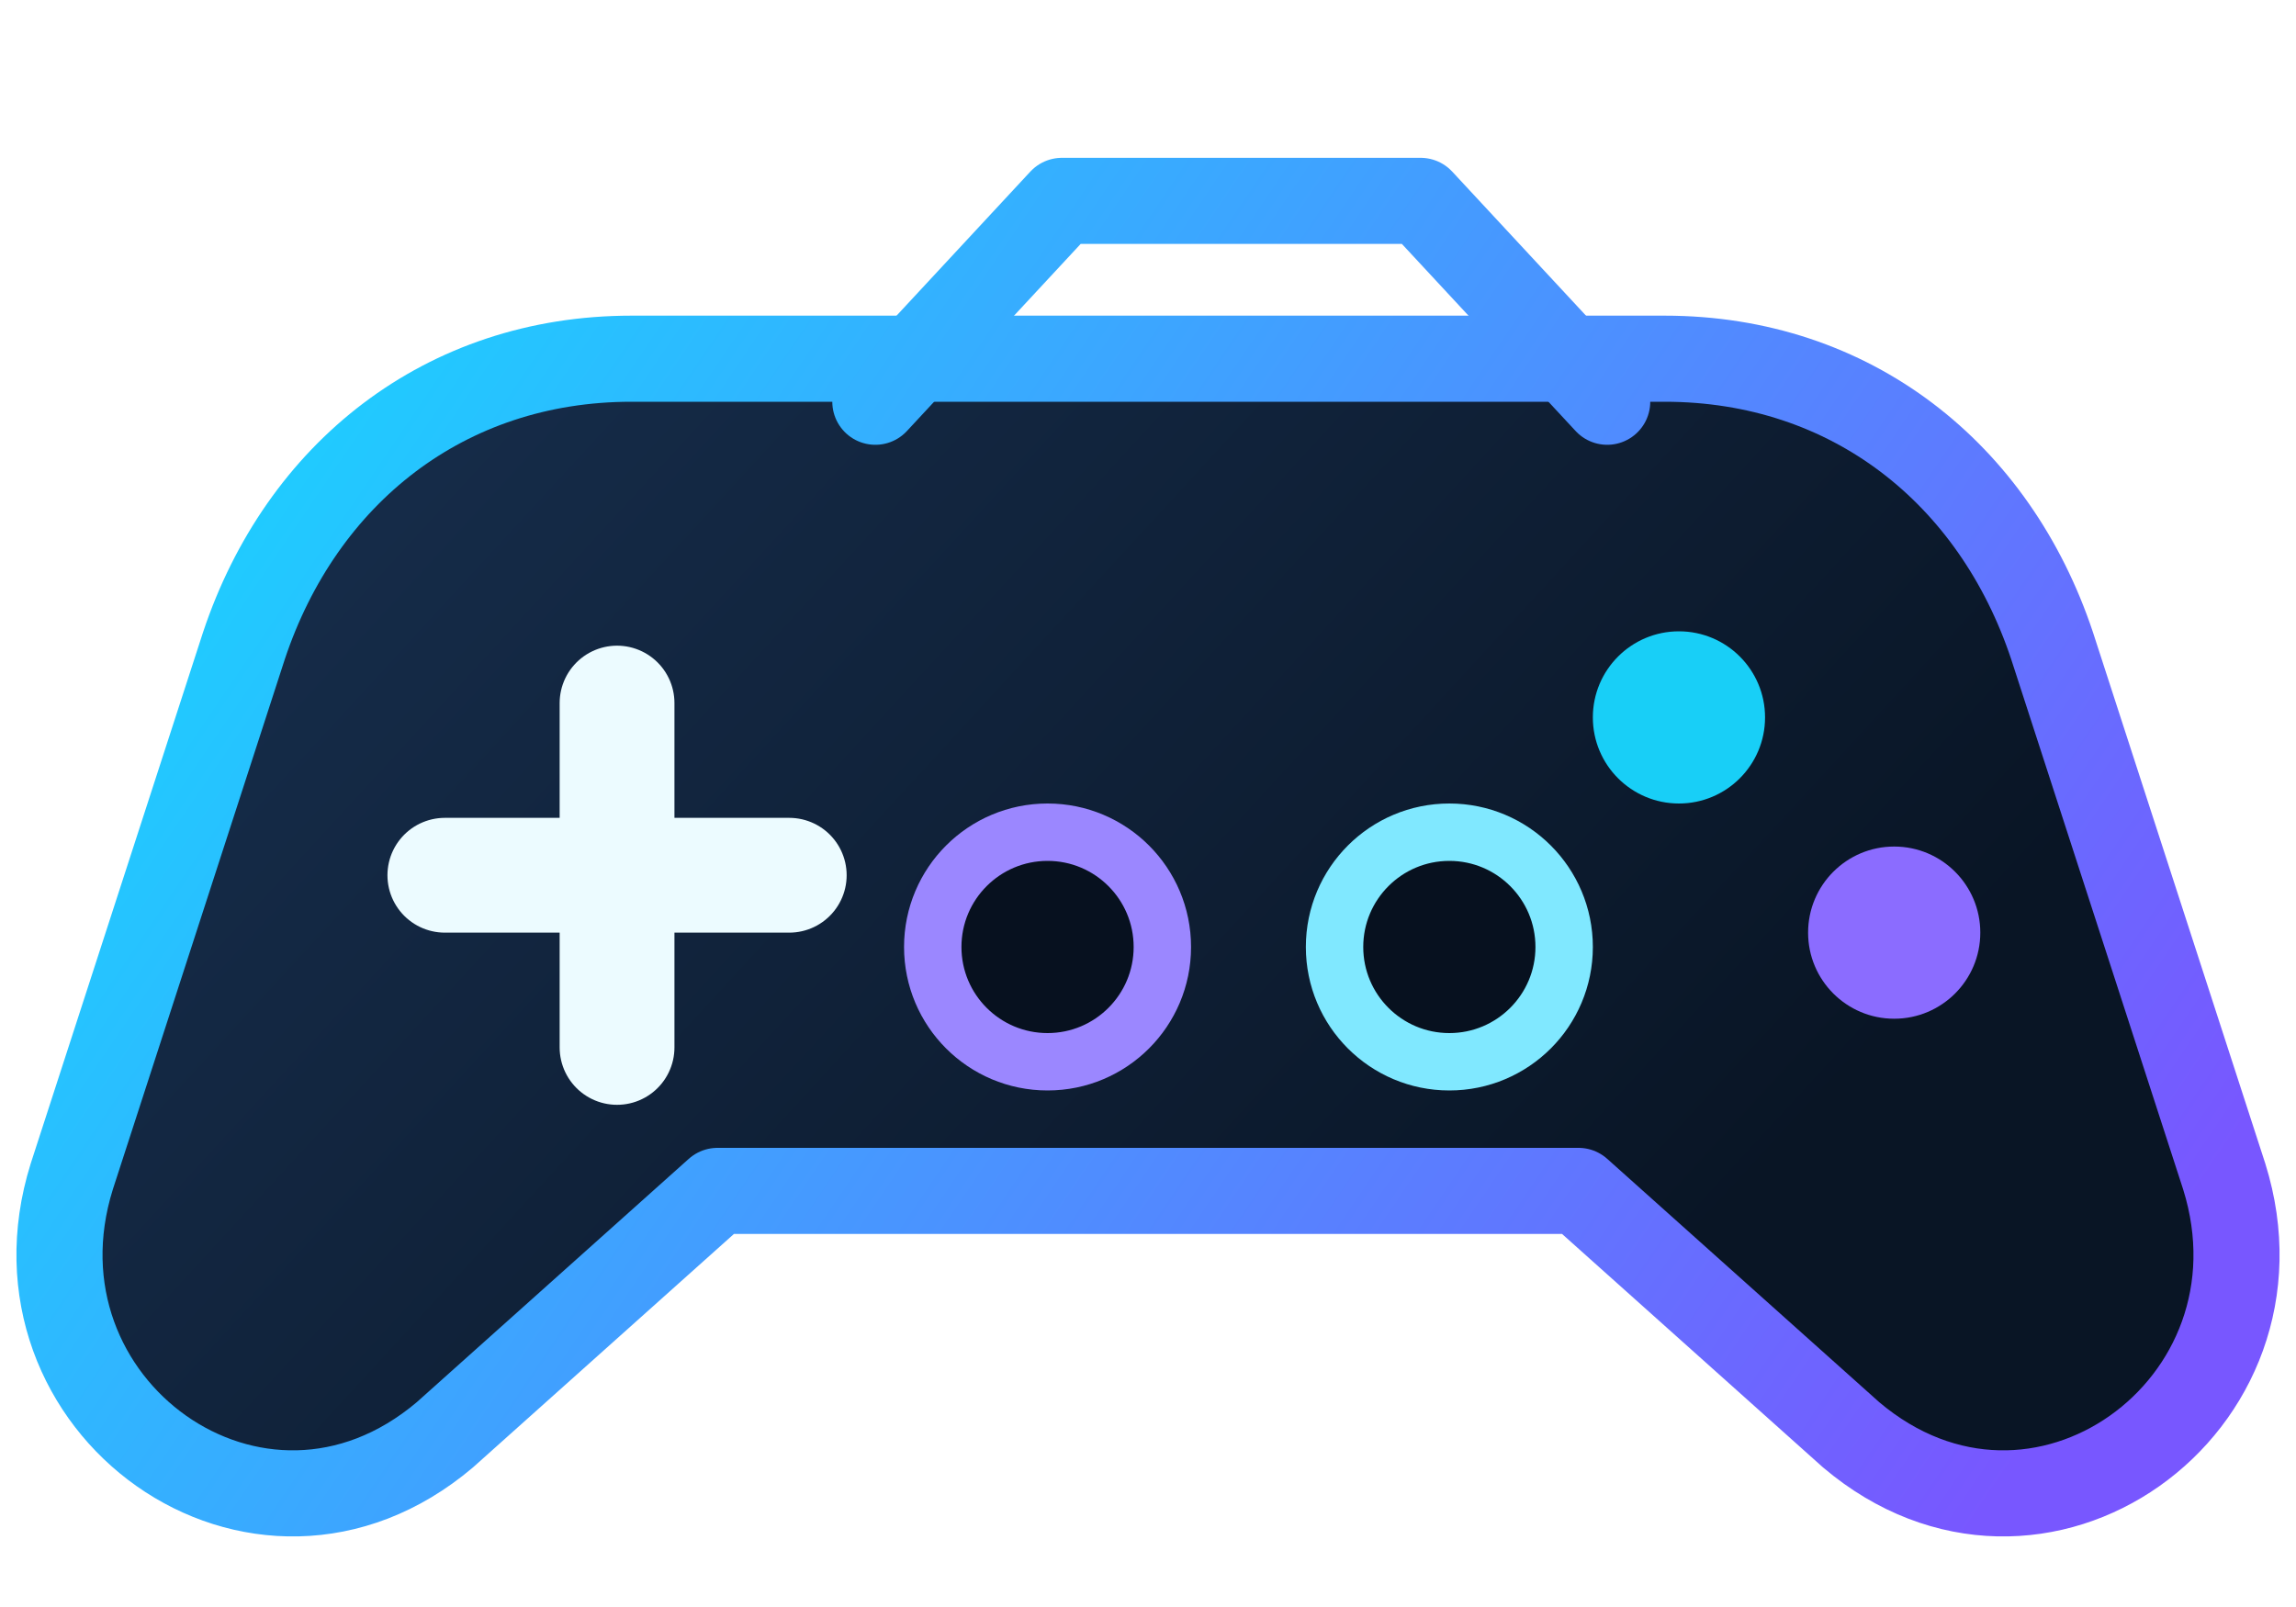
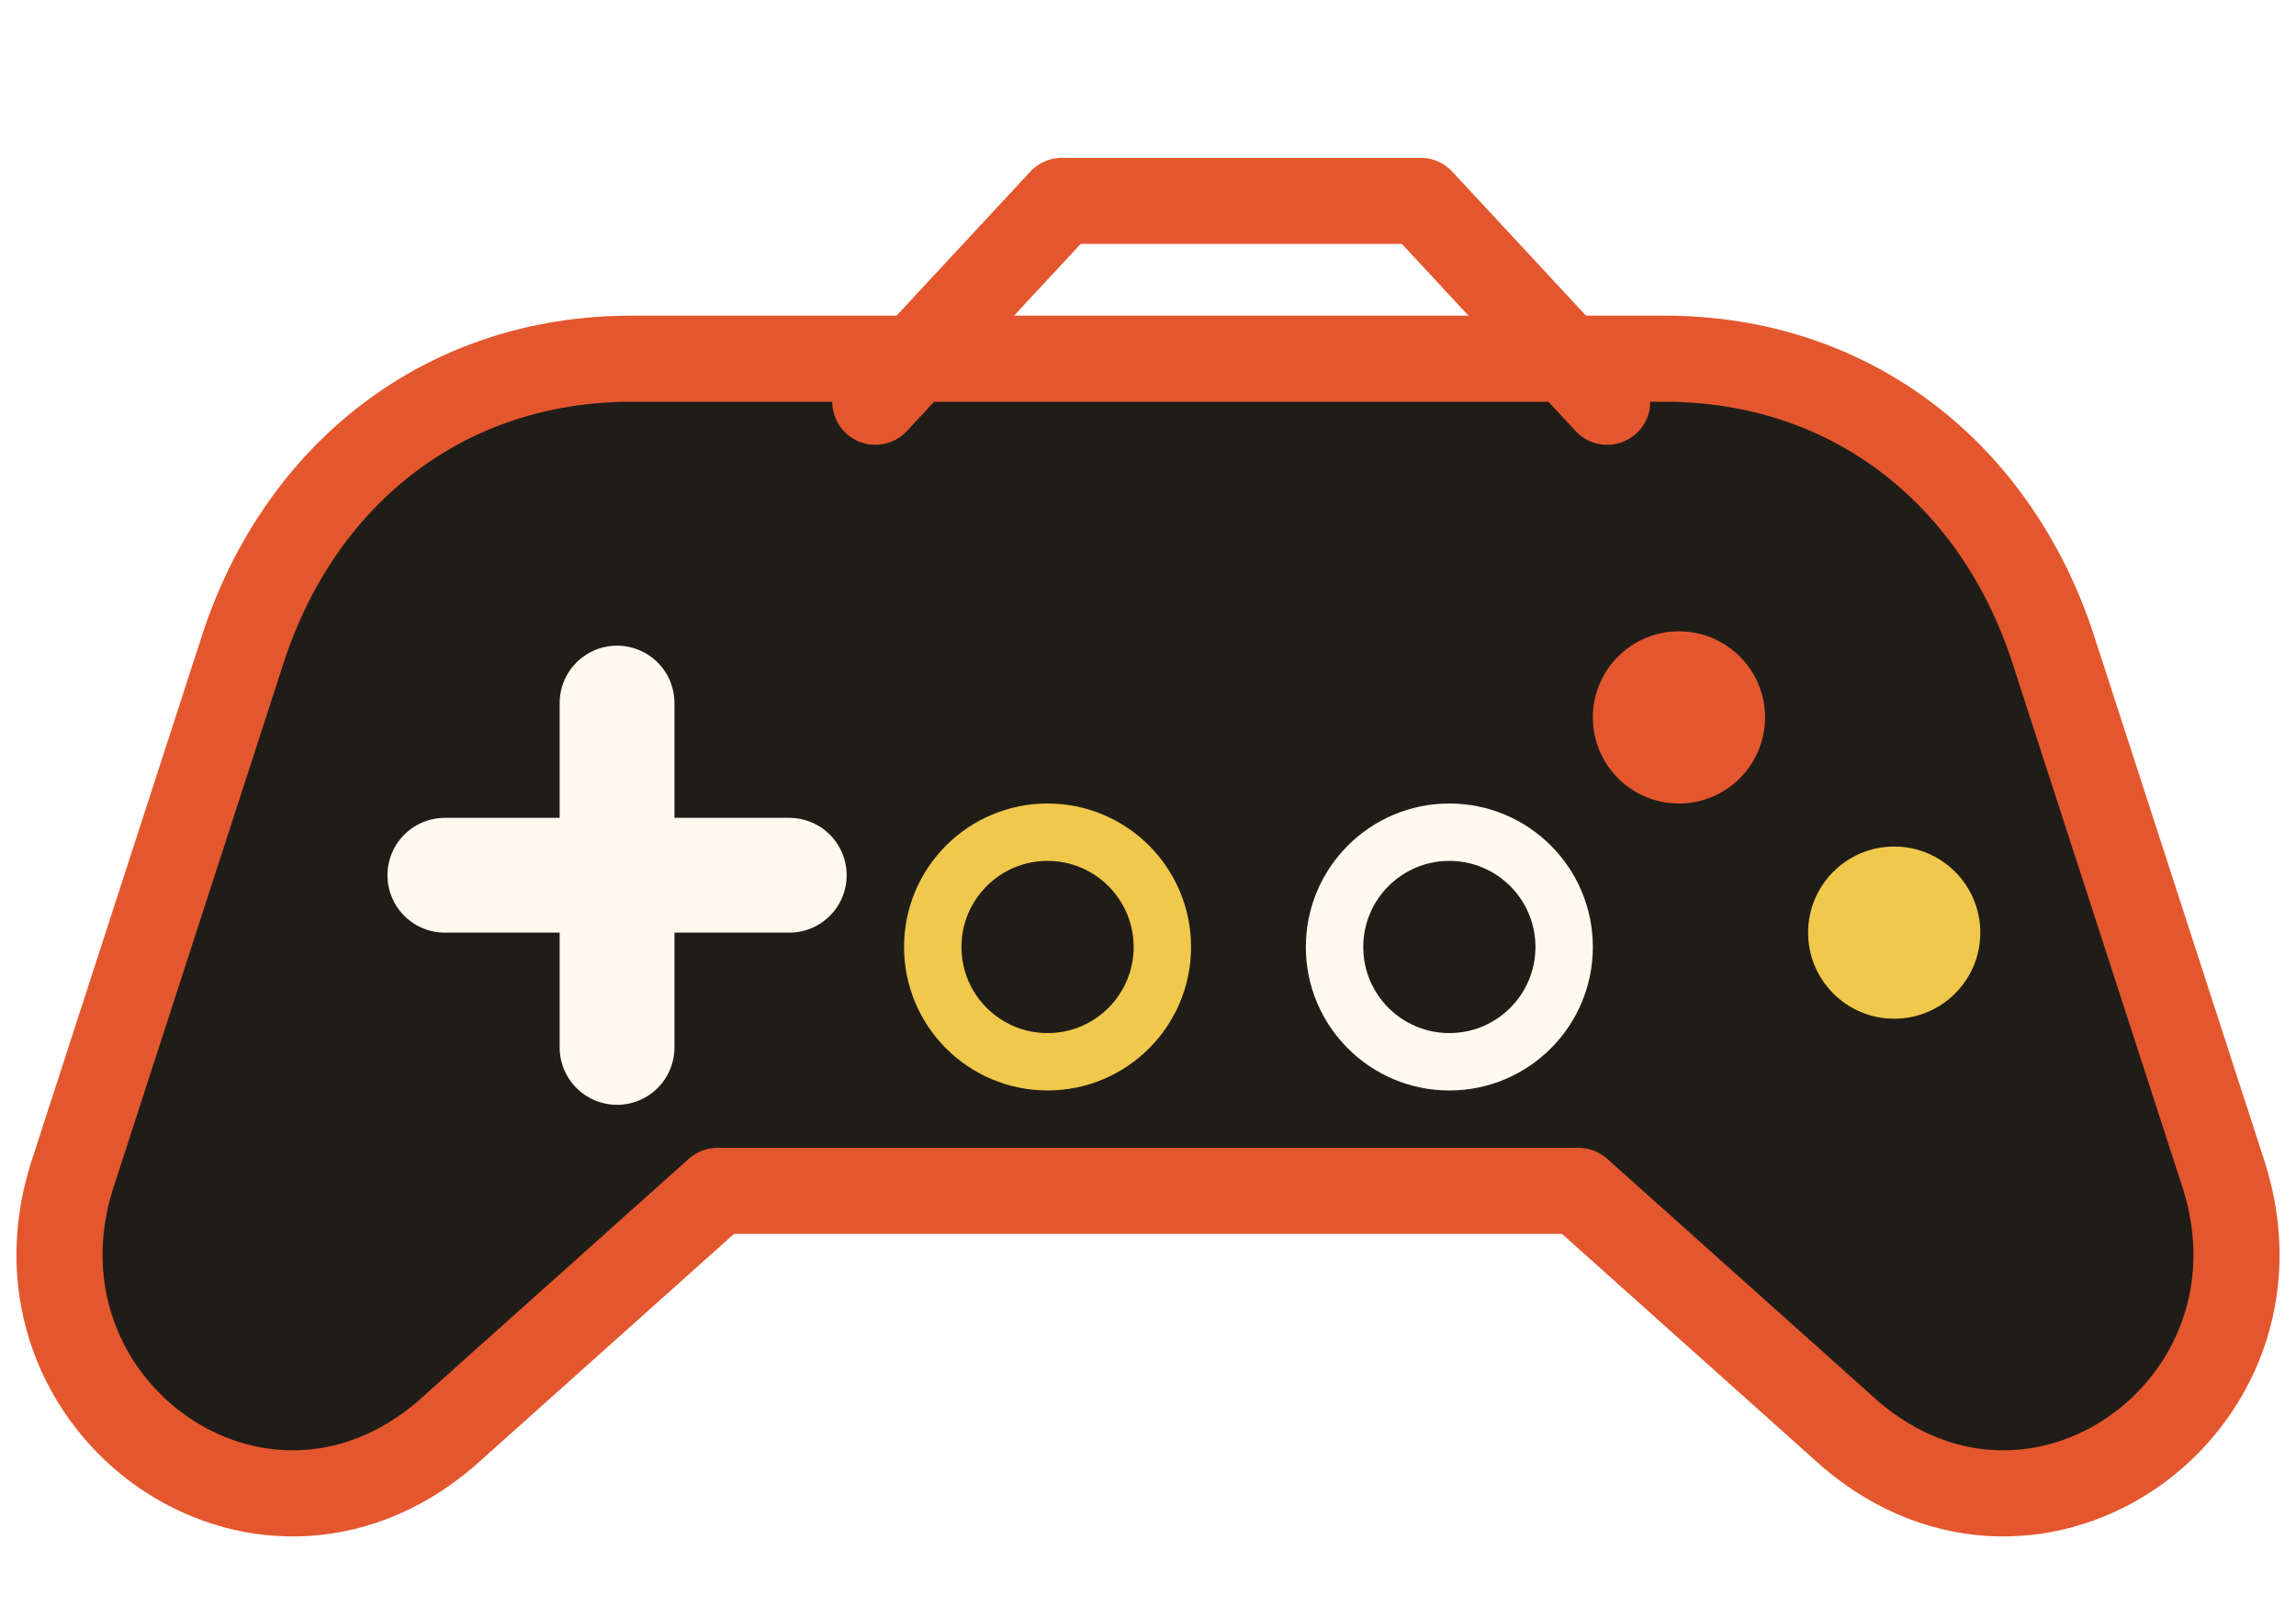
<svg xmlns="http://www.w3.org/2000/svg" viewBox="0 0 160 112" role="img" aria-labelledby="title">
-   <defs>
-     <linearGradient id="body" x1="18" y1="16" x2="142" y2="100" gradientUnits="userSpaceOnUse">
-       <stop stop-color="#19d4ff" />
-       <stop offset="1" stop-color="#7857ff" />
-     </linearGradient>
-     <linearGradient id="glass" x1="40" y1="22" x2="115" y2="91" gradientUnits="userSpaceOnUse">
-       <stop stop-color="#152b48" />
-       <stop offset="1" stop-color="#091525" />
-     </linearGradient>
-   </defs>
-   <path d="M44 25h72c13 0 23 8 27 20l12 37c5 16-13 29-26 18l-19-17H50l-19 17C18 111 0 98 5 82l12-37c4-12 14-20 27-20Z" fill="url(#glass)" stroke="url(#body)" stroke-width="6" stroke-linejoin="round" />
-   <path d="M43 49v24M31 61h24" stroke="#ecfbff" stroke-width="8" stroke-linecap="round" />
-   <circle cx="117" cy="50" r="6" fill="#18cff7" />
-   <circle cx="132" cy="65" r="6" fill="#8b6cff" />
-   <circle cx="101" cy="66" r="8" fill="#07111f" stroke="#80e8ff" stroke-width="4" />
-   <circle cx="73" cy="66" r="8" fill="#07111f" stroke="#9b87ff" stroke-width="4" />
-   <path d="M61 28 74 14h25l13 14" fill="none" stroke="url(#body)" stroke-width="6" stroke-linecap="round" stroke-linejoin="round" />
+   <path d="M44 25h72c13 0 23 8 27 20l12 37c5 16-13 29-26 18l-19-17H50l-19 17C18 111 0 98 5 82l12-37c4-12 14-20 27-20Z" fill="#201d19" stroke="#e4572e" stroke-width="6" stroke-linejoin="round" />
+   <path d="M43 49v24M31 61h24" stroke="#fffaf0" stroke-width="8" stroke-linecap="round" />
+   <circle cx="117" cy="50" r="6" fill="#e4572e" />
+   <circle cx="132" cy="65" r="6" fill="#f0c84b" />
+   <circle cx="101" cy="66" r="8" fill="#201d19" stroke="#fffaf0" stroke-width="4" />
+   <circle cx="73" cy="66" r="8" fill="#201d19" stroke="#f0c84b" stroke-width="4" />
+   <path d="M61 28 74 14h25l13 14" fill="none" stroke="#e4572e" stroke-width="6" stroke-linecap="round" stroke-linejoin="round" />
</svg>
